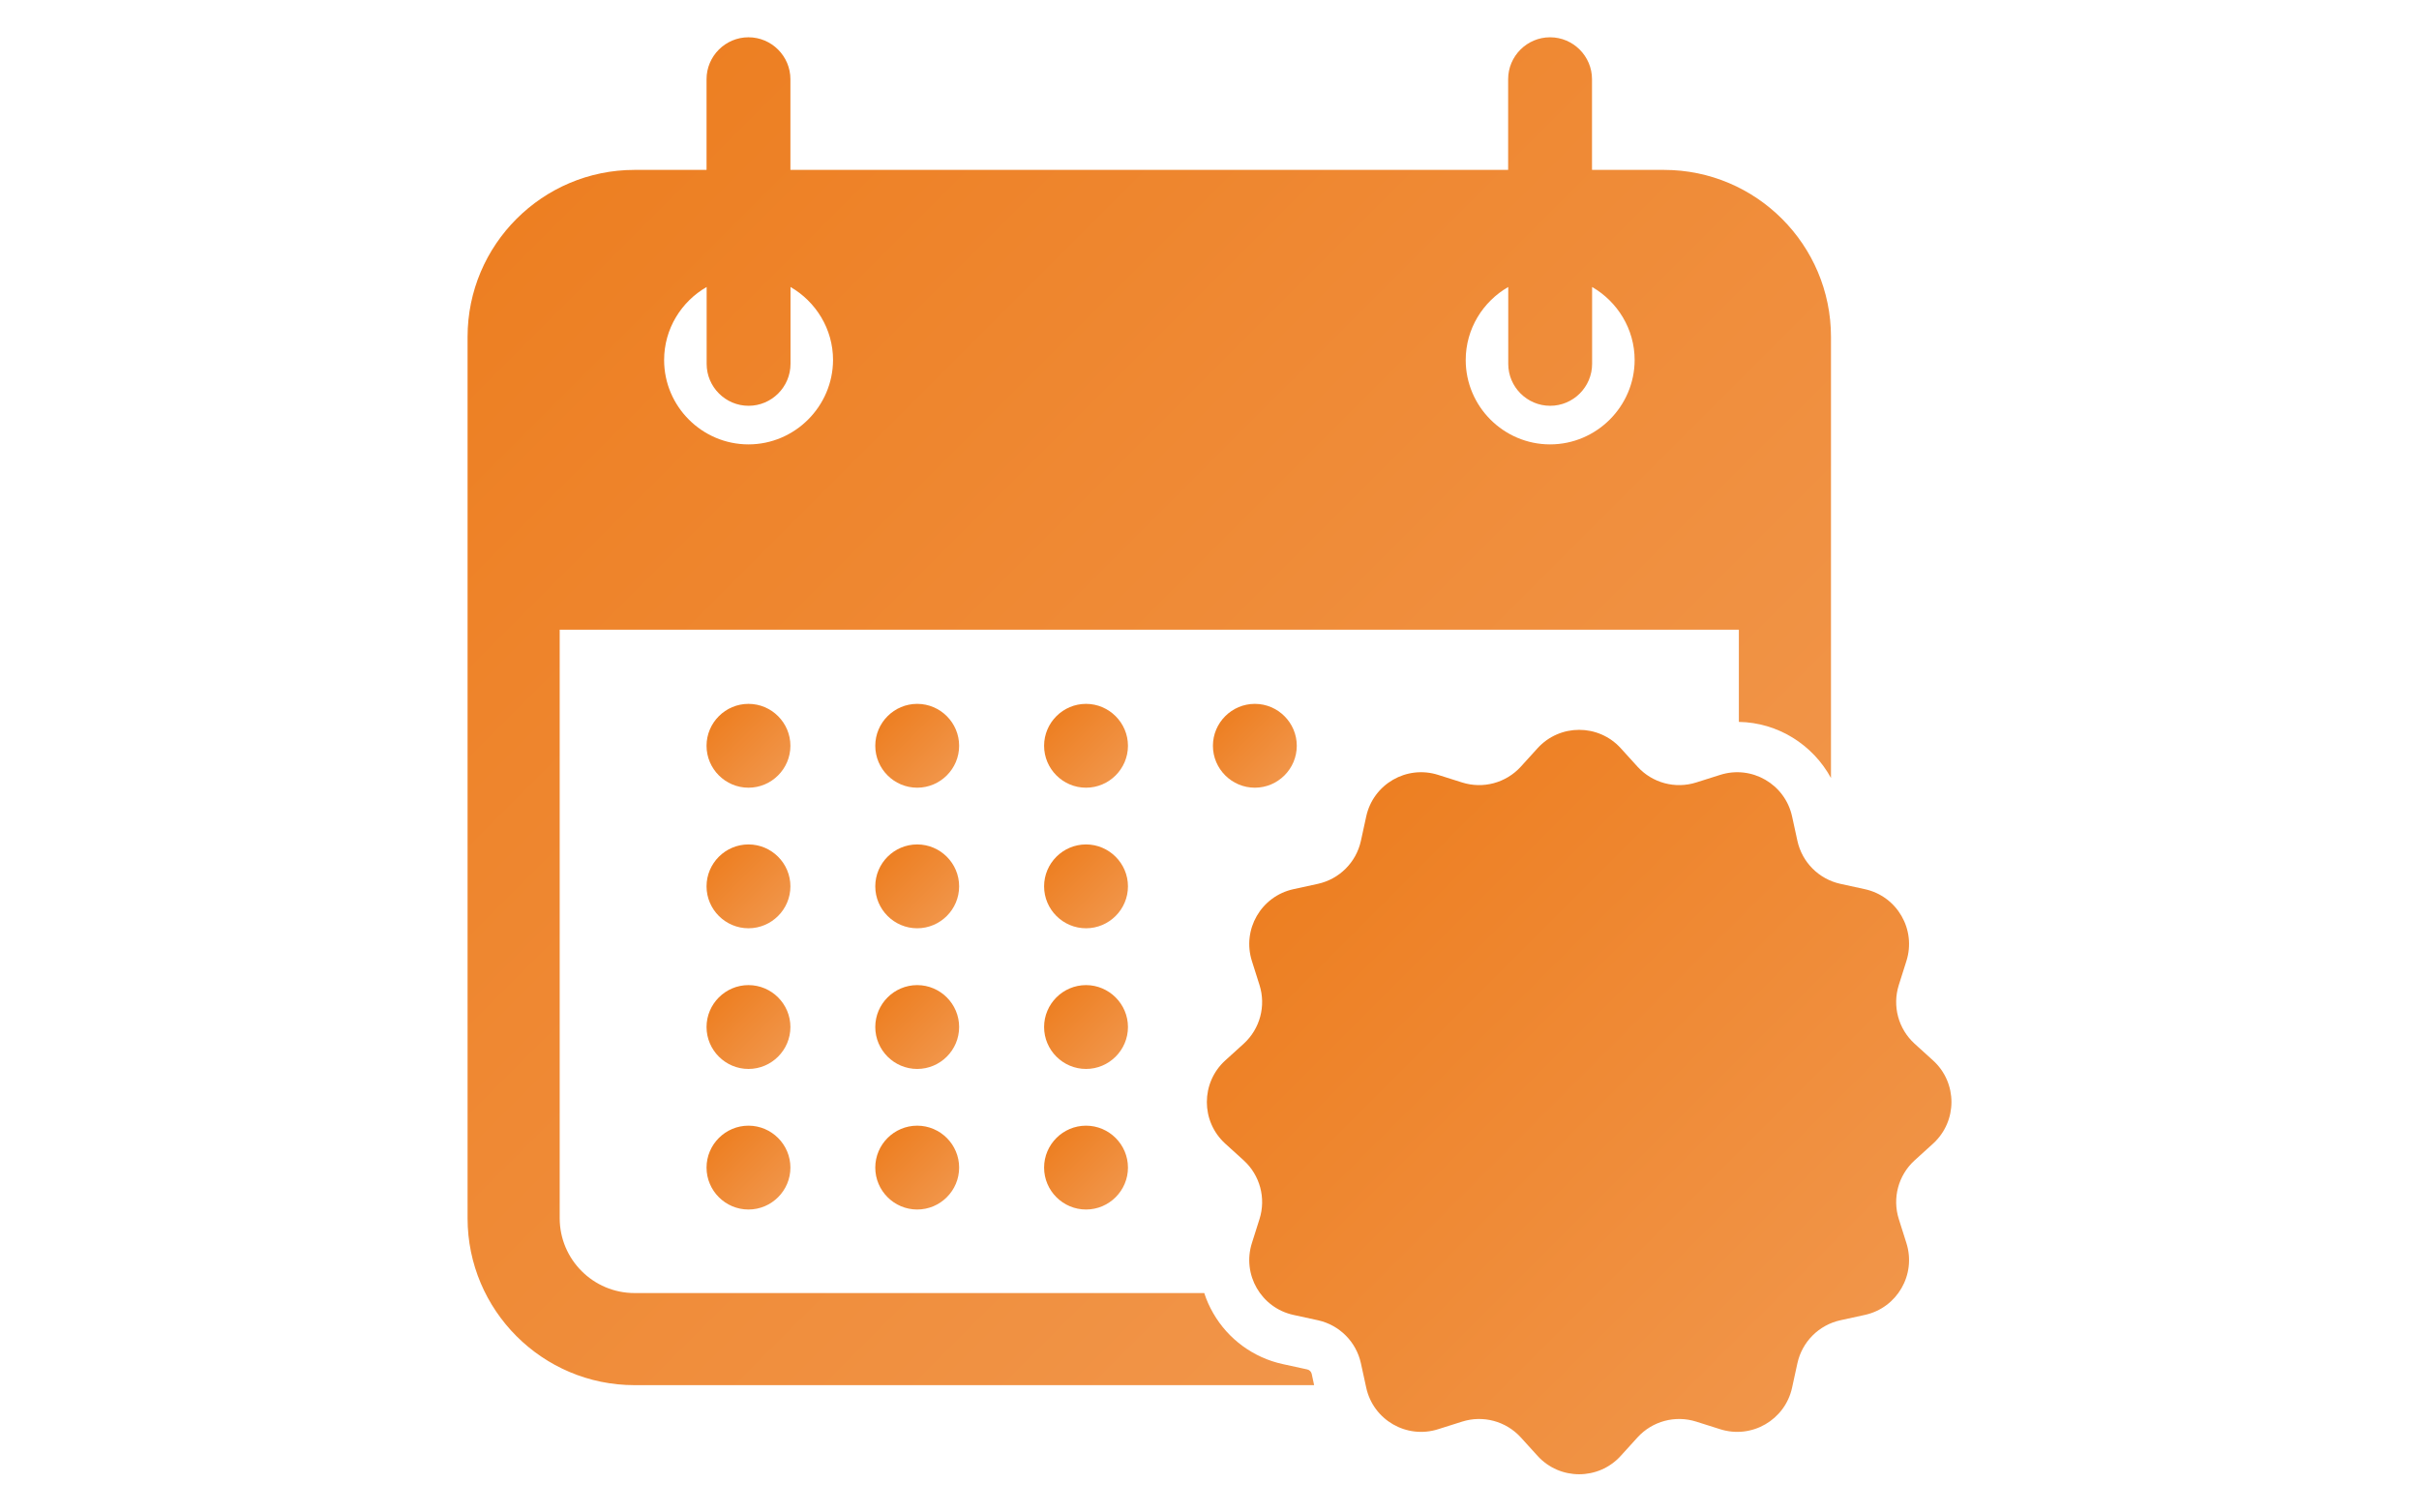
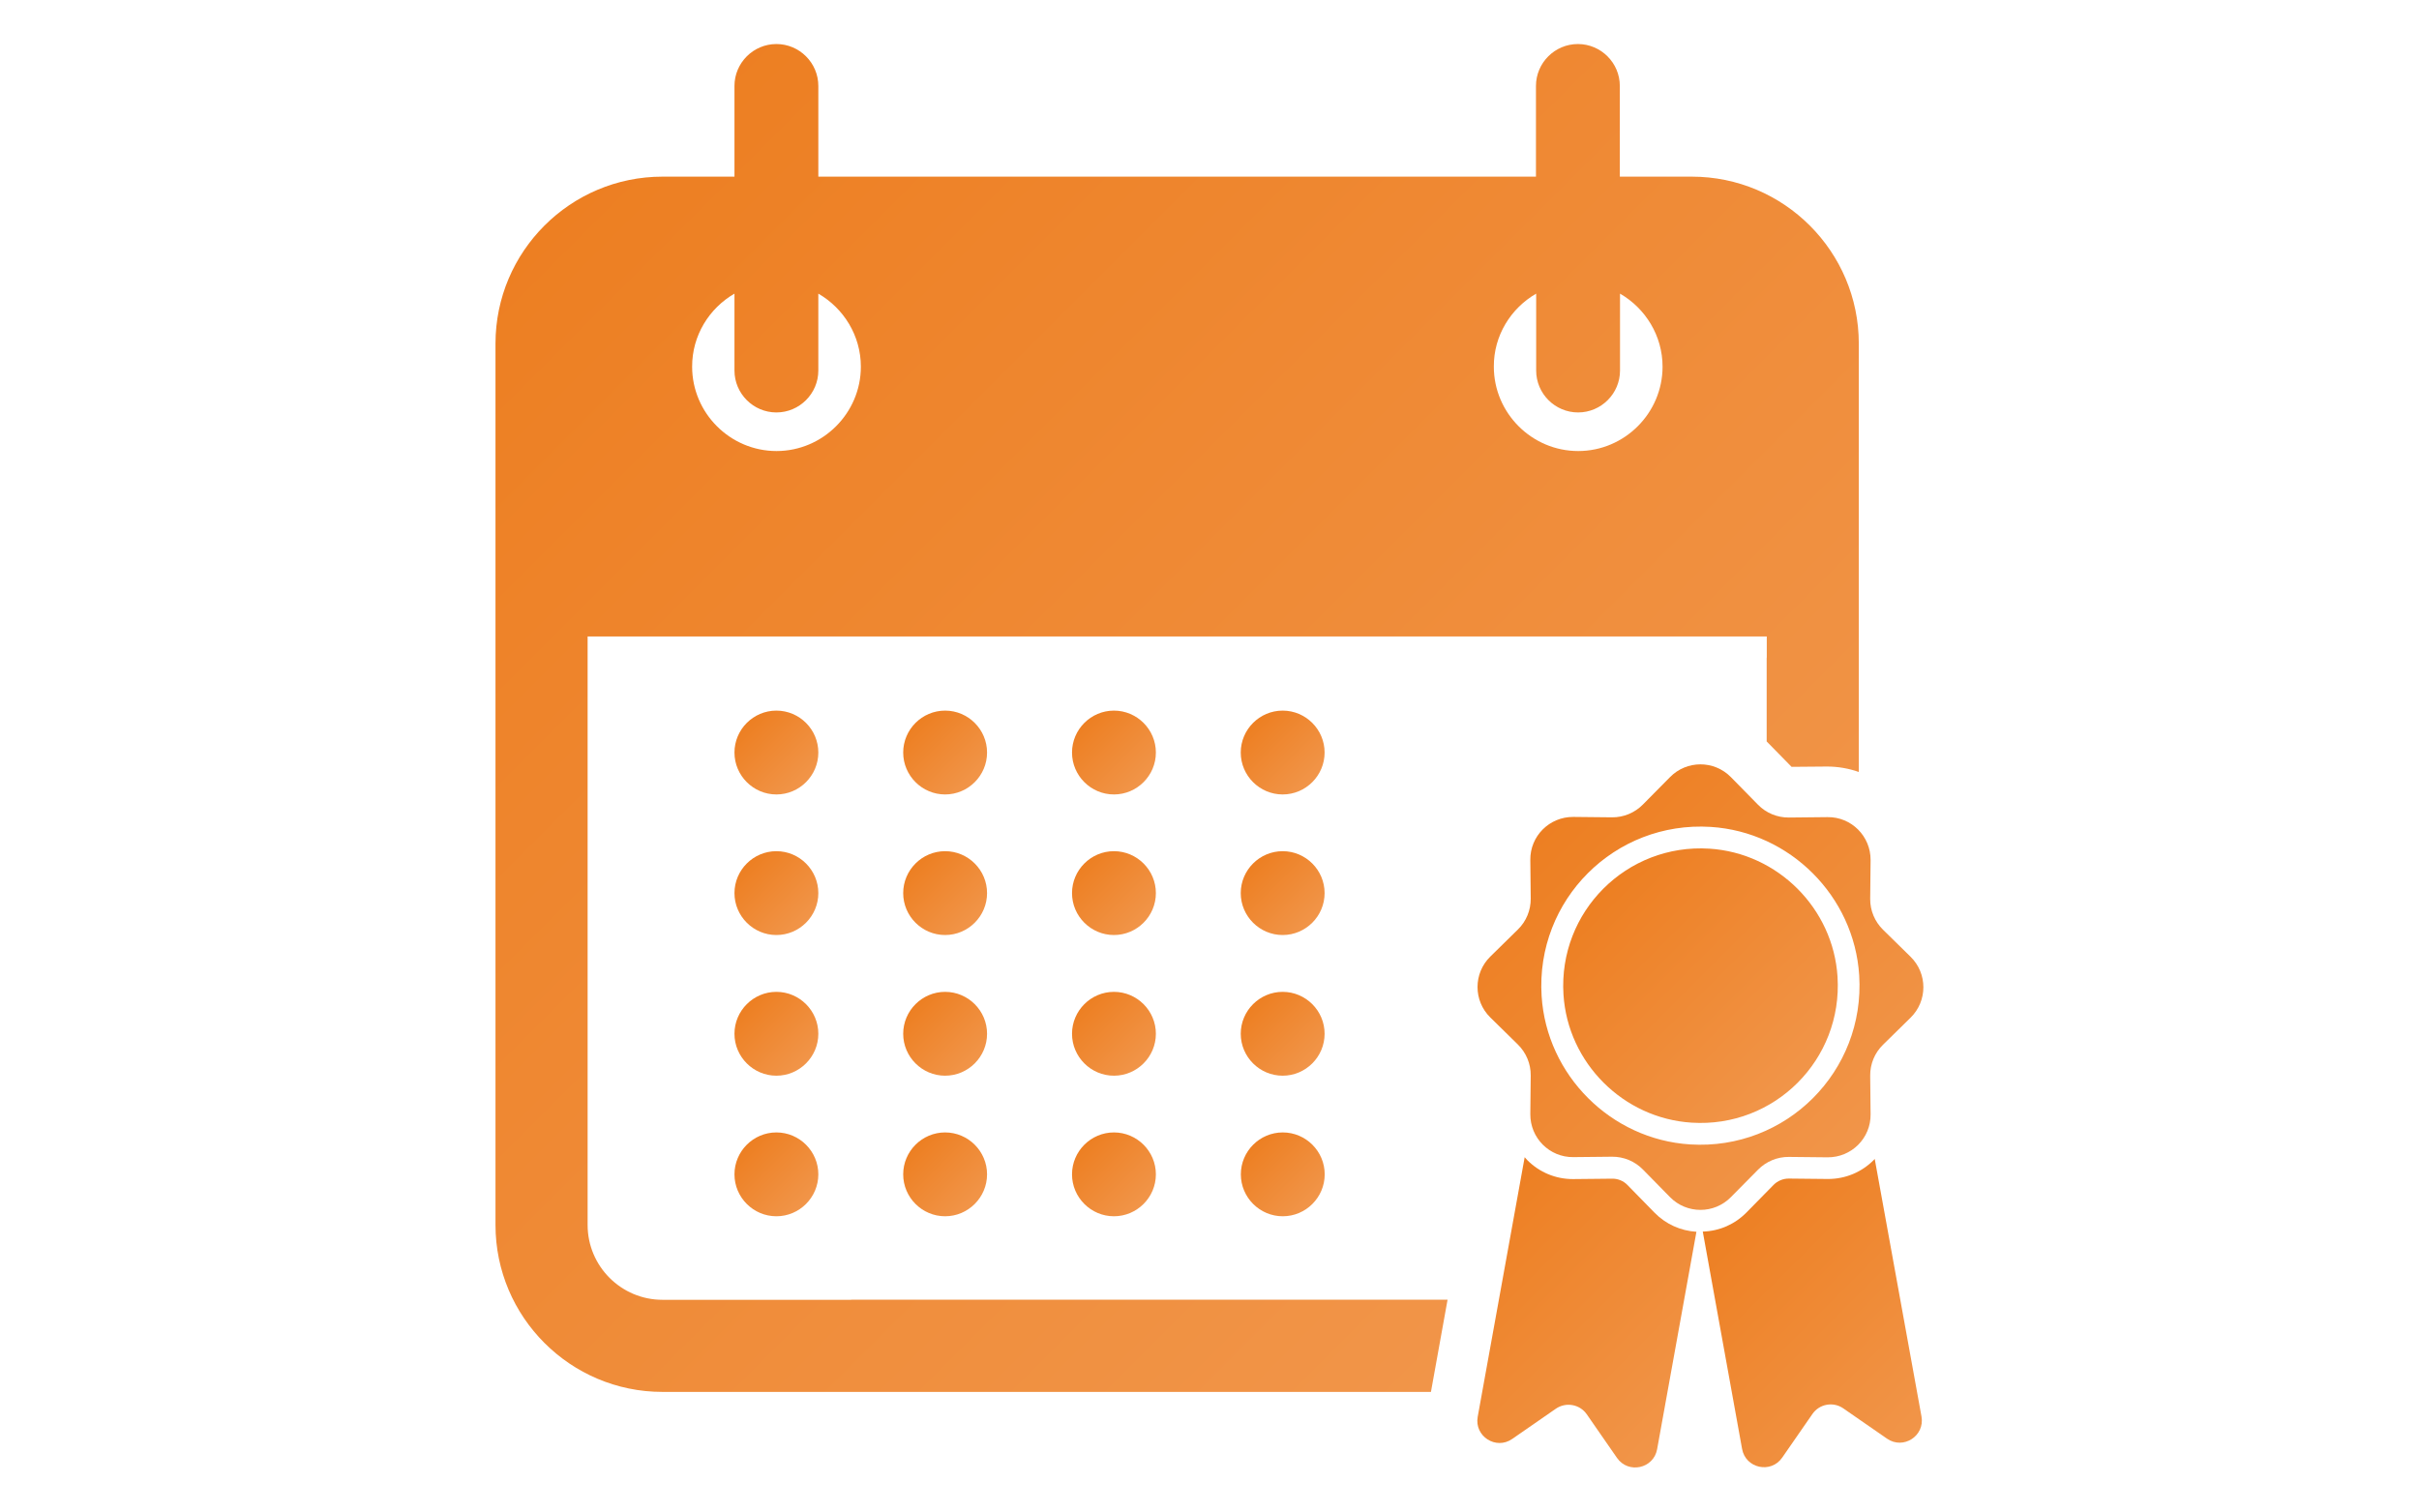
- <svg xmlns="http://www.w3.org/2000/svg" version="1.1" id="Layer_1" x="0px" y="0px" viewBox="0 0 240 150" style="enable-background:new 0 0 240 150;" xml:space="preserve">
+ <svg xmlns="http://www.w3.org/2000/svg" version="1.1" id="Layer_11" x="0px" y="0px" viewBox="0 0 240 150" style="enable-background:new 0 0 240 150;" xml:space="preserve">
  <style type="text/css">
	.st0{fill:url(#SVGID_1_);}
	.st1{fill:url(#SVGID_2_);}
	.st2{fill:url(#SVGID_3_);}
	.st3{fill:url(#SVGID_4_);}
	.st4{fill:url(#SVGID_5_);}
	.st5{fill:url(#SVGID_6_);}
	.st6{fill:url(#SVGID_7_);}
	.st7{fill:url(#SVGID_8_);}
	.st8{fill:url(#SVGID_9_);}
	.st9{fill:url(#SVGID_10_);}
	.st10{fill:url(#SVGID_11_);}
	.st11{fill:url(#SVGID_12_);}
	.st12{fill:url(#SVGID_13_);}
	.st13{fill:url(#SVGID_14_);}
	.st14{fill:url(#SVGID_15_);}
	.st15{fill:url(#SVGID_16_);}
	.st16{fill:url(#SVGID_17_);}
	.st17{fill:url(#SVGID_18_);}
	.st18{fill:url(#SVGID_19_);}
	.st19{fill:url(#SVGID_20_);}
	.st20{fill:url(#SVGID_21_);}
- 	.st21{fill:url(#SVGID_22_);}
- 	.st22{fill:url(#SVGID_23_);}
- 	.st23{fill:url(#SVGID_24_);}
- 	.st24{fill:url(#SVGID_25_);}
- 	.st25{fill:url(#SVGID_26_);}
- 	.st26{fill:url(#SVGID_27_);}
- 	.st27{fill:url(#SVGID_28_);}
</style>
  <g>
-     <linearGradient id="SVGID_1_" gradientUnits="userSpaceOnUse" x1="71.324" y1="71.071" x2="77.196" y2="76.943">
+     <linearGradient id="SVGID_1_" gradientUnits="userSpaceOnUse" x1="145.737" y1="120.362" x2="167.074" y2="141.699">
      <stop offset="0" style="stop-color:#ED7F22" />
      <stop offset="1" style="stop-color:#F19549" />
    </linearGradient>
-     <path class="st0" d="M74.26,69.85c-2.29,0-4.16,1.87-4.16,4.16c0,2.29,1.87,4.16,4.16,4.16h0c2.29,0,4.16-1.87,4.16-4.16   C78.42,71.72,76.55,69.85,74.26,69.85z" />
-     <linearGradient id="SVGID_2_" gradientUnits="userSpaceOnUse" x1="70.103" y1="74.007" x2="70.103" y2="74.007">
+     <path class="st0" d="M161.46,117.59c-0.39-0.4-0.93-0.62-1.48-0.62l-3.92,0.04c-1.72,0-3.33-0.67-4.54-1.89   c-0.09-0.09-0.17-0.18-0.25-0.28l-4.66,25.76c-0.35,1.93,1.81,3.32,3.42,2.2l4.33-3c1-0.69,2.37-0.45,3.07,0.55l3,4.33   c1.12,1.61,3.63,1.07,3.98-0.86l3.9-21.58c-1.58-0.1-3.04-0.76-4.15-1.89L161.46,117.59z" />
+     <linearGradient id="SVGID_2_" gradientUnits="userSpaceOnUse" x1="170.442" y1="120.721" x2="191.137" y2="141.416">
      <stop offset="0" style="stop-color:#ED7F22" />
      <stop offset="1" style="stop-color:#F19549" />
    </linearGradient>
-     <polygon class="st1" points="70.1,74.01 70.1,74.01 70.1,74.01  " />
-     <linearGradient id="SVGID_3_" gradientUnits="userSpaceOnUse" x1="88.068" y1="71.071" x2="93.94" y2="76.943">
+     <path class="st1" d="M186,115.01c-0.03,0.03-0.06,0.07-0.09,0.1c-1.21,1.22-2.82,1.89-4.54,1.89c0,0-3.9-0.04-3.9-0.04   c-0.57,0-1.11,0.23-1.5,0.62l-2.69,2.74c-1.16,1.18-2.69,1.85-4.34,1.9l3.9,21.57c0.35,1.93,2.86,2.48,3.98,0.86l3-4.33   c0.69-1,2.07-1.25,3.07-0.55l4.33,3c1.61,1.12,3.77-0.27,3.42-2.2L186,115.01z" />
+     <linearGradient id="SVGID_3_" gradientUnits="userSpaceOnUse" x1="153.061" y1="82.313" x2="184.356" y2="113.609">
      <stop offset="0" style="stop-color:#ED7F22" />
      <stop offset="1" style="stop-color:#F19549" />
    </linearGradient>
-     <path class="st2" d="M91,69.85c-2.29,0-4.16,1.87-4.16,4.16c0,2.29,1.87,4.16,4.16,4.16h0c2.29,0,4.16-1.87,4.16-4.16   C95.16,71.72,93.29,69.85,91,69.85z" />
-     <linearGradient id="SVGID_4_" gradientUnits="userSpaceOnUse" x1="86.847" y1="74.007" x2="86.847" y2="74.007">
+     <path class="st2" d="M174.42,116.08c0.81-0.82,1.91-1.28,3.06-1.27l3.84,0.04c2.37,0.02,4.3-1.9,4.27-4.27l-0.04-3.84   c-0.01-1.15,0.45-2.26,1.27-3.06l2.74-2.69c1.69-1.66,1.69-4.38,0-6.04l-2.74-2.69c-0.82-0.81-1.28-1.91-1.27-3.06l0.04-3.84   c0.02-2.37-1.9-4.3-4.27-4.27l-3.84,0.04c-1.15,0.01-2.26-0.45-3.06-1.27l-2.69-2.74c-1.66-1.69-4.38-1.69-6.04,0L163,79.84   c-0.81,0.82-1.91,1.28-3.06,1.27l-3.84-0.04c-2.37-0.02-4.3,1.9-4.27,4.27l0.04,3.84c0.01,1.15-0.45,2.26-1.27,3.06l-2.74,2.69   c-1.69,1.66-1.69,4.38,0,6.04l2.74,2.69c0.82,0.81,1.28,1.91,1.27,3.06l-0.04,3.84c-0.02,2.37,1.9,4.3,4.27,4.27l3.84-0.04   c1.15-0.01,2.26,0.45,3.06,1.27l2.69,2.74c1.66,1.69,4.38,1.69,6.04,0L174.42,116.08z M167.68,113.57   c-7.86-0.5-14.23-6.87-14.73-14.73c-0.6-9.53,7.25-17.38,16.78-16.78c7.86,0.5,14.23,6.87,14.73,14.73   C185.06,106.32,177.21,114.17,167.68,113.57z" />
+     <linearGradient id="SVGID_4_" gradientUnits="userSpaceOnUse" x1="159.074" y1="88.186" x2="178.343" y2="107.454">
      <stop offset="0" style="stop-color:#ED7F22" />
      <stop offset="1" style="stop-color:#F19549" />
    </linearGradient>
-     <polygon class="st3" points="86.85,74.01 86.85,74.01 86.85,74.01  " />
-     <linearGradient id="SVGID_5_" gradientUnits="userSpaceOnUse" x1="104.813" y1="71.071" x2="110.684" y2="76.943">
+     <path class="st3" d="M182.31,96.93c-0.43-6.78-5.93-12.28-12.71-12.71c-8.22-0.52-15,6.26-14.48,14.48   c0.43,6.78,5.93,12.28,12.71,12.71C176.05,111.94,182.83,105.16,182.31,96.93z" />
+     <linearGradient id="SVGID_5_" gradientUnits="userSpaceOnUse" x1="74.095" y1="71.74" x2="79.966" y2="77.611">
      <stop offset="0" style="stop-color:#ED7F22" />
      <stop offset="1" style="stop-color:#F19549" />
    </linearGradient>
-     <path class="st4" d="M107.75,69.85c-2.29,0-4.16,1.87-4.16,4.16c0,2.29,1.87,4.16,4.16,4.16h0c2.29,0,4.16-1.87,4.16-4.16   C111.91,71.72,110.03,69.85,107.75,69.85z" />
-     <linearGradient id="SVGID_6_" gradientUnits="userSpaceOnUse" x1="103.592" y1="74.007" x2="103.592" y2="74.007">
+     <path class="st4" d="M77.03,70.52c-2.29,0-4.16,1.87-4.16,4.16c0,2.29,1.87,4.16,4.16,4.16h0c2.29,0,4.16-1.87,4.16-4.16   C81.19,72.39,79.32,70.52,77.03,70.52z" />
+     <linearGradient id="SVGID_6_" gradientUnits="userSpaceOnUse" x1="90.839" y1="71.74" x2="96.711" y2="77.611">
      <stop offset="0" style="stop-color:#ED7F22" />
      <stop offset="1" style="stop-color:#F19549" />
    </linearGradient>
-     <polygon class="st5" points="103.59,74.01 103.59,74.01 103.59,74.01  " />
-     <linearGradient id="SVGID_7_" gradientUnits="userSpaceOnUse" x1="120.336" y1="74.007" x2="120.336" y2="74.007">
+     <path class="st5" d="M93.77,70.52c-2.29,0-4.16,1.87-4.16,4.16c0,2.29,1.87,4.16,4.16,4.16h0c2.29,0,4.16-1.87,4.16-4.16   C97.93,72.39,96.06,70.52,93.77,70.52z" />
+     <linearGradient id="SVGID_7_" gradientUnits="userSpaceOnUse" x1="107.583" y1="71.74" x2="113.455" y2="77.611">
      <stop offset="0" style="stop-color:#ED7F22" />
      <stop offset="1" style="stop-color:#F19549" />
    </linearGradient>
-     <polygon class="st6" points="120.34,74.01 120.34,74.01 120.34,74.01  " />
-     <linearGradient id="SVGID_8_" gradientUnits="userSpaceOnUse" x1="121.557" y1="71.071" x2="127.428" y2="76.943">
+     <path class="st6" d="M110.52,70.52c-2.29,0-4.16,1.87-4.16,4.16c0,2.29,1.87,4.16,4.16,4.16h0c2.29,0,4.16-1.87,4.16-4.16   C114.68,72.39,112.81,70.52,110.52,70.52z" />
+     <linearGradient id="SVGID_8_" gradientUnits="userSpaceOnUse" x1="74.095" y1="85.693" x2="79.966" y2="91.565">
      <stop offset="0" style="stop-color:#ED7F22" />
      <stop offset="1" style="stop-color:#F19549" />
    </linearGradient>
-     <path class="st7" d="M120.34,74.01c0,2.29,1.87,4.16,4.16,4.16h0c2.29,0,4.16-1.87,4.16-4.16c0-2.29-1.87-4.16-4.16-4.16   C122.21,69.85,120.34,71.72,120.34,74.01z" />
-     <linearGradient id="SVGID_9_" gradientUnits="userSpaceOnUse" x1="71.324" y1="85.025" x2="77.196" y2="90.896">
+     <path class="st7" d="M77.03,84.47c-2.29,0-4.16,1.87-4.16,4.16s1.87,4.16,4.16,4.16h0c2.29,0,4.16-1.87,4.16-4.16   C81.19,86.34,79.32,84.47,77.03,84.47z" />
+     <linearGradient id="SVGID_9_" gradientUnits="userSpaceOnUse" x1="90.839" y1="85.693" x2="96.711" y2="91.565">
      <stop offset="0" style="stop-color:#ED7F22" />
      <stop offset="1" style="stop-color:#F19549" />
    </linearGradient>
-     <path class="st8" d="M74.26,83.8c-2.29,0-4.16,1.87-4.16,4.16c0,2.29,1.87,4.16,4.16,4.16l0,0c2.29,0,4.16-1.87,4.16-4.16   S76.55,83.8,74.26,83.8z" />
-     <linearGradient id="SVGID_10_" gradientUnits="userSpaceOnUse" x1="70.103" y1="87.96" x2="70.103" y2="87.961">
+     <path class="st8" d="M93.77,84.47c-2.29,0-4.16,1.87-4.16,4.16s1.87,4.16,4.16,4.16h0c2.29,0,4.16-1.87,4.16-4.16   C97.93,86.34,96.06,84.47,93.77,84.47z" />
+     <linearGradient id="SVGID_10_" gradientUnits="userSpaceOnUse" x1="107.583" y1="85.693" x2="113.455" y2="91.565">
      <stop offset="0" style="stop-color:#ED7F22" />
      <stop offset="1" style="stop-color:#F19549" />
    </linearGradient>
-     <polygon class="st9" points="70.1,87.96 70.1,87.96 70.1,87.96  " />
-     <linearGradient id="SVGID_11_" gradientUnits="userSpaceOnUse" x1="86.847" y1="87.96" x2="86.847" y2="87.961">
+     <path class="st9" d="M110.52,84.47c-2.29,0-4.16,1.87-4.16,4.16s1.87,4.16,4.16,4.16h0c2.29,0,4.16-1.87,4.16-4.16   C114.68,86.34,112.81,84.47,110.52,84.47z" />
+     <linearGradient id="SVGID_11_" gradientUnits="userSpaceOnUse" x1="74.095" y1="99.647" x2="79.966" y2="105.518">
      <stop offset="0" style="stop-color:#ED7F22" />
      <stop offset="1" style="stop-color:#F19549" />
    </linearGradient>
-     <polygon class="st10" points="86.85,87.96 86.85,87.96 86.85,87.96  " />
-     <linearGradient id="SVGID_12_" gradientUnits="userSpaceOnUse" x1="88.068" y1="85.025" x2="93.94" y2="90.896">
+     <path class="st10" d="M77.03,98.43c-2.29,0-4.16,1.87-4.16,4.16c0,2.29,1.87,4.16,4.16,4.16l0,0c2.29,0,4.16-1.87,4.16-4.16   C81.19,100.3,79.32,98.43,77.03,98.43z" />
+     <linearGradient id="SVGID_12_" gradientUnits="userSpaceOnUse" x1="90.839" y1="99.647" x2="96.711" y2="105.518">
      <stop offset="0" style="stop-color:#ED7F22" />
      <stop offset="1" style="stop-color:#F19549" />
    </linearGradient>
-     <path class="st11" d="M91,83.8c-2.29,0-4.16,1.87-4.16,4.16c0,2.29,1.87,4.16,4.16,4.16l0,0c2.29,0,4.16-1.87,4.16-4.16   S93.29,83.8,91,83.8z" />
-     <linearGradient id="SVGID_13_" gradientUnits="userSpaceOnUse" x1="103.592" y1="87.96" x2="103.592" y2="87.961">
+     <path class="st11" d="M93.77,98.43c-2.29,0-4.16,1.87-4.16,4.16c0,2.29,1.87,4.16,4.16,4.16l0,0c2.29,0,4.16-1.87,4.16-4.16   C97.93,100.3,96.06,98.43,93.77,98.43z" />
+     <linearGradient id="SVGID_13_" gradientUnits="userSpaceOnUse" x1="107.583" y1="99.647" x2="113.455" y2="105.518">
      <stop offset="0" style="stop-color:#ED7F22" />
      <stop offset="1" style="stop-color:#F19549" />
    </linearGradient>
-     <polygon class="st12" points="103.59,87.96 103.59,87.96 103.59,87.96  " />
-     <linearGradient id="SVGID_14_" gradientUnits="userSpaceOnUse" x1="104.813" y1="85.025" x2="110.684" y2="90.896">
+     <path class="st12" d="M110.52,98.43c-2.29,0-4.16,1.87-4.16,4.16c0,2.29,1.87,4.16,4.16,4.16l0,0c2.29,0,4.16-1.87,4.16-4.16   C114.68,100.3,112.81,98.43,110.52,98.43z" />
+     <linearGradient id="SVGID_14_" gradientUnits="userSpaceOnUse" x1="74.095" y1="113.6" x2="79.966" y2="119.472">
      <stop offset="0" style="stop-color:#ED7F22" />
      <stop offset="1" style="stop-color:#F19549" />
    </linearGradient>
-     <path class="st13" d="M107.75,83.8c-2.29,0-4.16,1.87-4.16,4.16c0,2.29,1.87,4.16,4.16,4.16l0,0c2.29,0,4.16-1.87,4.16-4.16   S110.03,83.8,107.75,83.8z" />
-     <linearGradient id="SVGID_15_" gradientUnits="userSpaceOnUse" x1="71.324" y1="98.978" x2="77.196" y2="104.85">
+     <path class="st13" d="M77.03,112.38c-2.29,0-4.16,1.87-4.16,4.16s1.87,4.16,4.16,4.16h0c2.29,0,4.16-1.87,4.16-4.16   C81.19,114.25,79.32,112.38,77.03,112.38z" />
+     <linearGradient id="SVGID_15_" gradientUnits="userSpaceOnUse" x1="90.839" y1="113.6" x2="96.711" y2="119.472">
      <stop offset="0" style="stop-color:#ED7F22" />
      <stop offset="1" style="stop-color:#F19549" />
    </linearGradient>
-     <path class="st14" d="M74.26,97.76c-2.29,0-4.16,1.87-4.16,4.16s1.87,4.16,4.16,4.16l0,0c2.29,0,4.16-1.87,4.16-4.16   C78.42,99.63,76.55,97.76,74.26,97.76z" />
-     <linearGradient id="SVGID_16_" gradientUnits="userSpaceOnUse" x1="70.103" y1="101.914" x2="70.103" y2="101.914">
+     <path class="st14" d="M93.77,112.38c-2.29,0-4.16,1.87-4.16,4.16s1.87,4.16,4.16,4.16h0c2.29,0,4.16-1.87,4.16-4.16   C97.93,114.25,96.06,112.38,93.77,112.38z" />
+     <linearGradient id="SVGID_16_" gradientUnits="userSpaceOnUse" x1="107.583" y1="113.6" x2="113.455" y2="119.472">
      <stop offset="0" style="stop-color:#ED7F22" />
      <stop offset="1" style="stop-color:#F19549" />
    </linearGradient>
-     <polygon class="st15" points="70.1,101.91 70.1,101.91 70.1,101.91  " />
-     <linearGradient id="SVGID_17_" gradientUnits="userSpaceOnUse" x1="88.068" y1="98.978" x2="93.94" y2="104.85">
+     <path class="st15" d="M106.36,116.54c0,2.29,1.87,4.16,4.16,4.16h0c2.29,0,4.16-1.87,4.16-4.16c0-2.29-1.87-4.16-4.16-4.16   C108.23,112.38,106.36,114.25,106.36,116.54z" />
+     <linearGradient id="SVGID_17_" gradientUnits="userSpaceOnUse" x1="124.328" y1="71.74" x2="130.199" y2="77.611">
      <stop offset="0" style="stop-color:#ED7F22" />
      <stop offset="1" style="stop-color:#F19549" />
    </linearGradient>
-     <path class="st16" d="M91,97.76c-2.29,0-4.16,1.87-4.16,4.16s1.87,4.16,4.16,4.16l0,0c2.29,0,4.16-1.87,4.16-4.16   C95.16,99.63,93.29,97.76,91,97.76z" />
-     <linearGradient id="SVGID_18_" gradientUnits="userSpaceOnUse" x1="86.847" y1="101.914" x2="86.847" y2="101.914">
+     <path class="st16" d="M127.26,70.52c-2.29,0-4.16,1.87-4.16,4.16c0,2.29,1.87,4.16,4.16,4.16h0c2.29,0,4.16-1.87,4.16-4.16   C131.42,72.39,129.55,70.52,127.26,70.52z" />
+     <linearGradient id="SVGID_18_" gradientUnits="userSpaceOnUse" x1="124.328" y1="85.693" x2="130.199" y2="91.565">
      <stop offset="0" style="stop-color:#ED7F22" />
      <stop offset="1" style="stop-color:#F19549" />
    </linearGradient>
-     <polygon class="st17" points="86.85,101.91 86.85,101.91 86.85,101.91  " />
-     <linearGradient id="SVGID_19_" gradientUnits="userSpaceOnUse" x1="103.592" y1="101.914" x2="103.592" y2="101.914">
+     <path class="st17" d="M127.26,84.47c-2.29,0-4.16,1.87-4.16,4.16s1.87,4.16,4.16,4.16h0c2.29,0,4.16-1.87,4.16-4.16   C131.42,86.34,129.55,84.47,127.26,84.47z" />
+     <linearGradient id="SVGID_19_" gradientUnits="userSpaceOnUse" x1="124.328" y1="99.647" x2="130.199" y2="105.518">
      <stop offset="0" style="stop-color:#ED7F22" />
      <stop offset="1" style="stop-color:#F19549" />
    </linearGradient>
-     <polygon class="st18" points="103.59,101.91 103.59,101.91 103.59,101.91  " />
-     <linearGradient id="SVGID_20_" gradientUnits="userSpaceOnUse" x1="104.812" y1="98.978" x2="110.684" y2="104.85">
+     <path class="st18" d="M127.26,98.43c-2.29,0-4.16,1.87-4.16,4.16c0,2.29,1.87,4.16,4.16,4.16l0,0c2.29,0,4.16-1.87,4.16-4.16   C131.42,100.3,129.55,98.43,127.26,98.43z" />
+     <linearGradient id="SVGID_20_" gradientUnits="userSpaceOnUse" x1="124.327" y1="113.6" x2="130.199" y2="119.472">
      <stop offset="0" style="stop-color:#ED7F22" />
      <stop offset="1" style="stop-color:#F19549" />
    </linearGradient>
-     <path class="st19" d="M107.75,97.76c-2.29,0-4.16,1.87-4.16,4.16s1.87,4.16,4.16,4.16l0,0c2.29,0,4.16-1.87,4.16-4.16   C111.91,99.63,110.03,97.76,107.75,97.76z" />
-     <linearGradient id="SVGID_21_" gradientUnits="userSpaceOnUse" x1="70.103" y1="115.868" x2="70.103" y2="115.868">
+     <path class="st19" d="M123.11,116.54c0,2.29,1.87,4.16,4.16,4.16h0c2.29,0,4.16-1.87,4.16-4.16c0-2.29-1.87-4.16-4.16-4.16   C124.98,112.38,123.11,114.25,123.11,116.54z" />
+     <linearGradient id="SVGID_21_" gradientUnits="userSpaceOnUse" x1="57.689" y1="18.723" x2="159.534" y2="120.568">
      <stop offset="0" style="stop-color:#ED7F22" />
      <stop offset="1" style="stop-color:#F19549" />
    </linearGradient>
-     <polygon class="st20" points="70.1,115.87 70.1,115.87 70.1,115.87  " />
-     <linearGradient id="SVGID_22_" gradientUnits="userSpaceOnUse" x1="71.324" y1="112.932" x2="77.196" y2="118.803">
-       <stop offset="0" style="stop-color:#ED7F22" />
-       <stop offset="1" style="stop-color:#F19549" />
-     </linearGradient>
-     <path class="st21" d="M74.26,111.71c-2.29,0-4.16,1.87-4.16,4.16s1.87,4.16,4.16,4.16h0c2.29,0,4.16-1.87,4.16-4.16   S76.55,111.71,74.26,111.71z" />
-     <linearGradient id="SVGID_23_" gradientUnits="userSpaceOnUse" x1="86.847" y1="115.868" x2="86.847" y2="115.868">
-       <stop offset="0" style="stop-color:#ED7F22" />
-       <stop offset="1" style="stop-color:#F19549" />
-     </linearGradient>
-     <polygon class="st22" points="86.85,115.87 86.85,115.87 86.85,115.87  " />
-     <linearGradient id="SVGID_24_" gradientUnits="userSpaceOnUse" x1="88.068" y1="112.932" x2="93.94" y2="118.803">
-       <stop offset="0" style="stop-color:#ED7F22" />
-       <stop offset="1" style="stop-color:#F19549" />
-     </linearGradient>
-     <path class="st23" d="M91,111.71c-2.29,0-4.16,1.87-4.16,4.16s1.87,4.16,4.16,4.16h0c2.29,0,4.16-1.87,4.16-4.16   S93.29,111.71,91,111.71z" />
-     <linearGradient id="SVGID_25_" gradientUnits="userSpaceOnUse" x1="104.812" y1="112.932" x2="110.684" y2="118.803">
-       <stop offset="0" style="stop-color:#ED7F22" />
-       <stop offset="1" style="stop-color:#F19549" />
-     </linearGradient>
-     <path class="st24" d="M103.59,115.87c0,2.29,1.87,4.16,4.16,4.16h0c2.29,0,4.16-1.87,4.16-4.16s-1.87-4.16-4.16-4.16   C105.46,111.71,103.59,113.58,103.59,115.87z" />
-     <linearGradient id="SVGID_26_" gradientUnits="userSpaceOnUse" x1="103.592" y1="115.868" x2="103.592" y2="115.868">
-       <stop offset="0" style="stop-color:#ED7F22" />
-       <stop offset="1" style="stop-color:#F19549" />
-     </linearGradient>
-     <polygon class="st25" points="103.59,115.87 103.59,115.87 103.59,115.87  " />
-     <linearGradient id="SVGID_27_" gradientUnits="userSpaceOnUse" x1="54.918" y1="18.055" x2="152.356" y2="115.492">
-       <stop offset="0" style="stop-color:#ED7F22" />
-       <stop offset="1" style="stop-color:#F19549" />
-     </linearGradient>
-     <path class="st26" d="M129.7,135.9l-2.43-0.53c-2.9-0.63-5.42-2.47-6.9-5.05c-0.37-0.64-0.67-1.31-0.89-2H62.96   c-4.1,0-7.43-3.33-7.43-7.43v-58.4h116.99v9.15c3.87,0.06,7.35,2.27,9.14,5.57V33.43c0-9.14-7.43-16.57-16.57-16.57h-7.14v-9   c0-2.29-1.87-4.16-4.16-4.16c-2.29,0-4.16,1.87-4.16,4.16v9H78.42v-9c0-2.29-1.87-4.16-4.16-4.16c-2.29,0-4.16,1.87-4.16,4.16v9   h-7.14c-9.14,0-16.57,7.43-16.57,16.57v87.46c0,9.14,7.43,16.57,16.57,16.57h67.42l-0.24-1.12   C130.09,136.12,129.92,135.95,129.7,135.9z M74.26,44.1L74.26,44.1c-4.61,0-8.37-3.77-8.37-8.37c0-3.09,1.7-5.8,4.22-7.25v7.63   c0,2.29,1.87,4.16,4.16,4.16h0c2.29,0,4.16-1.87,4.16-4.16v-7.63c2.51,1.45,4.22,4.16,4.22,7.25C82.63,40.33,78.86,44.1,74.26,44.1   z M153.79,44.1L153.79,44.1c-4.61,0-8.37-3.77-8.37-8.37c0-3.09,1.7-5.8,4.22-7.25v7.63c0,2.29,1.87,4.16,4.16,4.16h0   c2.29,0,4.16-1.87,4.16-4.16v-7.63c2.51,1.45,4.22,4.16,4.22,7.25C162.17,40.33,158.4,44.1,153.79,44.1z" />
-     <linearGradient id="SVGID_28_" gradientUnits="userSpaceOnUse" x1="131.323" y1="84.004" x2="182.038" y2="134.719">
-       <stop offset="0" style="stop-color:#ED7F22" />
-       <stop offset="1" style="stop-color:#F19549" />
-     </linearGradient>
-     <path class="st27" d="M191.79,105.24l-1.84-1.67c-1.61-1.47-2.22-3.74-1.56-5.82l0.75-2.37c1-3.13-0.91-6.44-4.12-7.14l-2.43-0.53   c-2.13-0.47-3.79-2.13-4.26-4.26l-0.53-2.43c-0.7-3.21-4.01-5.12-7.14-4.12l-2.37,0.75c-2.08,0.66-4.35,0.05-5.82-1.56l-1.67-1.84   c-2.21-2.43-6.04-2.43-8.25,0l-1.67,1.84c-1.47,1.61-3.74,2.22-5.82,1.56l-2.37-0.75c-3.13-1-6.44,0.91-7.14,4.12l-0.53,2.43   c-0.47,2.13-2.13,3.79-4.26,4.26l-2.43,0.53c-3.21,0.7-5.12,4.01-4.12,7.14l0.75,2.37c0.66,2.08,0.05,4.35-1.56,5.82l-1.84,1.67   c-2.43,2.21-2.43,6.04,0,8.25l1.84,1.67c1.61,1.47,2.22,3.74,1.56,5.82l-0.75,2.37c-1,3.13,0.91,6.44,4.12,7.14l2.43,0.53   c2.13,0.47,3.79,2.13,4.26,4.26l0.53,2.43c0.7,3.21,4.01,5.12,7.14,4.12l2.37-0.75c2.08-0.66,4.35-0.05,5.82,1.56l1.67,1.84   c2.21,2.43,6.04,2.43,8.25,0l1.67-1.84c1.47-1.61,3.74-2.22,5.82-1.56l2.37,0.75c3.13,1,6.44-0.91,7.14-4.12l0.53-2.43   c0.47-2.13,2.13-3.79,4.26-4.26l2.43-0.53c3.21-0.7,5.12-4.01,4.12-7.14l-0.75-2.37c-0.66-2.08-0.05-4.35,1.56-5.82l1.84-1.67   C194.22,111.27,194.22,107.45,191.79,105.24z" />
+     <path class="st20" d="M84.4,128.99H65.73c-4.1,0-7.43-3.33-7.43-7.43v-58.4h116.99v2.06c0,0.03-0.01,0.05-0.01,0.08v8.28   c0,0,0.01,0.01,0.01,0.01l2.46,2.51l3.51-0.03c1.11,0,2.17,0.19,3.16,0.54V34.1c0-9.14-7.43-16.57-16.57-16.57h-7.14v-9   c0-2.29-1.87-4.16-4.16-4.16c-2.29,0-4.16,1.87-4.16,4.16v9H81.19v-9c0-2.29-1.87-4.16-4.16-4.16c-2.29,0-4.16,1.87-4.16,4.16v9   h-7.14c-9.14,0-16.57,7.43-16.57,16.57v87.46c0,9.14,7.43,16.57,16.57,16.57h67.42l0,0h8.82l1.65-9.15H84.51   C84.48,128.98,84.44,128.99,84.4,128.99z M152.41,29.14v7.63c0,2.29,1.87,4.16,4.16,4.16h0c2.29,0,4.16-1.87,4.16-4.16v-7.63   c2.51,1.45,4.22,4.16,4.22,7.25c0,4.6-3.77,8.37-8.37,8.37l0,0c-4.6,0-8.37-3.77-8.37-8.37C148.19,33.3,149.9,30.59,152.41,29.14z    M72.87,29.14v7.63c0,2.29,1.87,4.16,4.16,4.16h0c2.29,0,4.16-1.87,4.16-4.16v-7.63c2.51,1.45,4.22,4.16,4.22,7.25   c0,4.6-3.77,8.37-8.37,8.37l0,0c-4.6,0-8.37-3.77-8.37-8.37C68.66,33.3,70.36,30.59,72.87,29.14z" />
  </g>
</svg>
